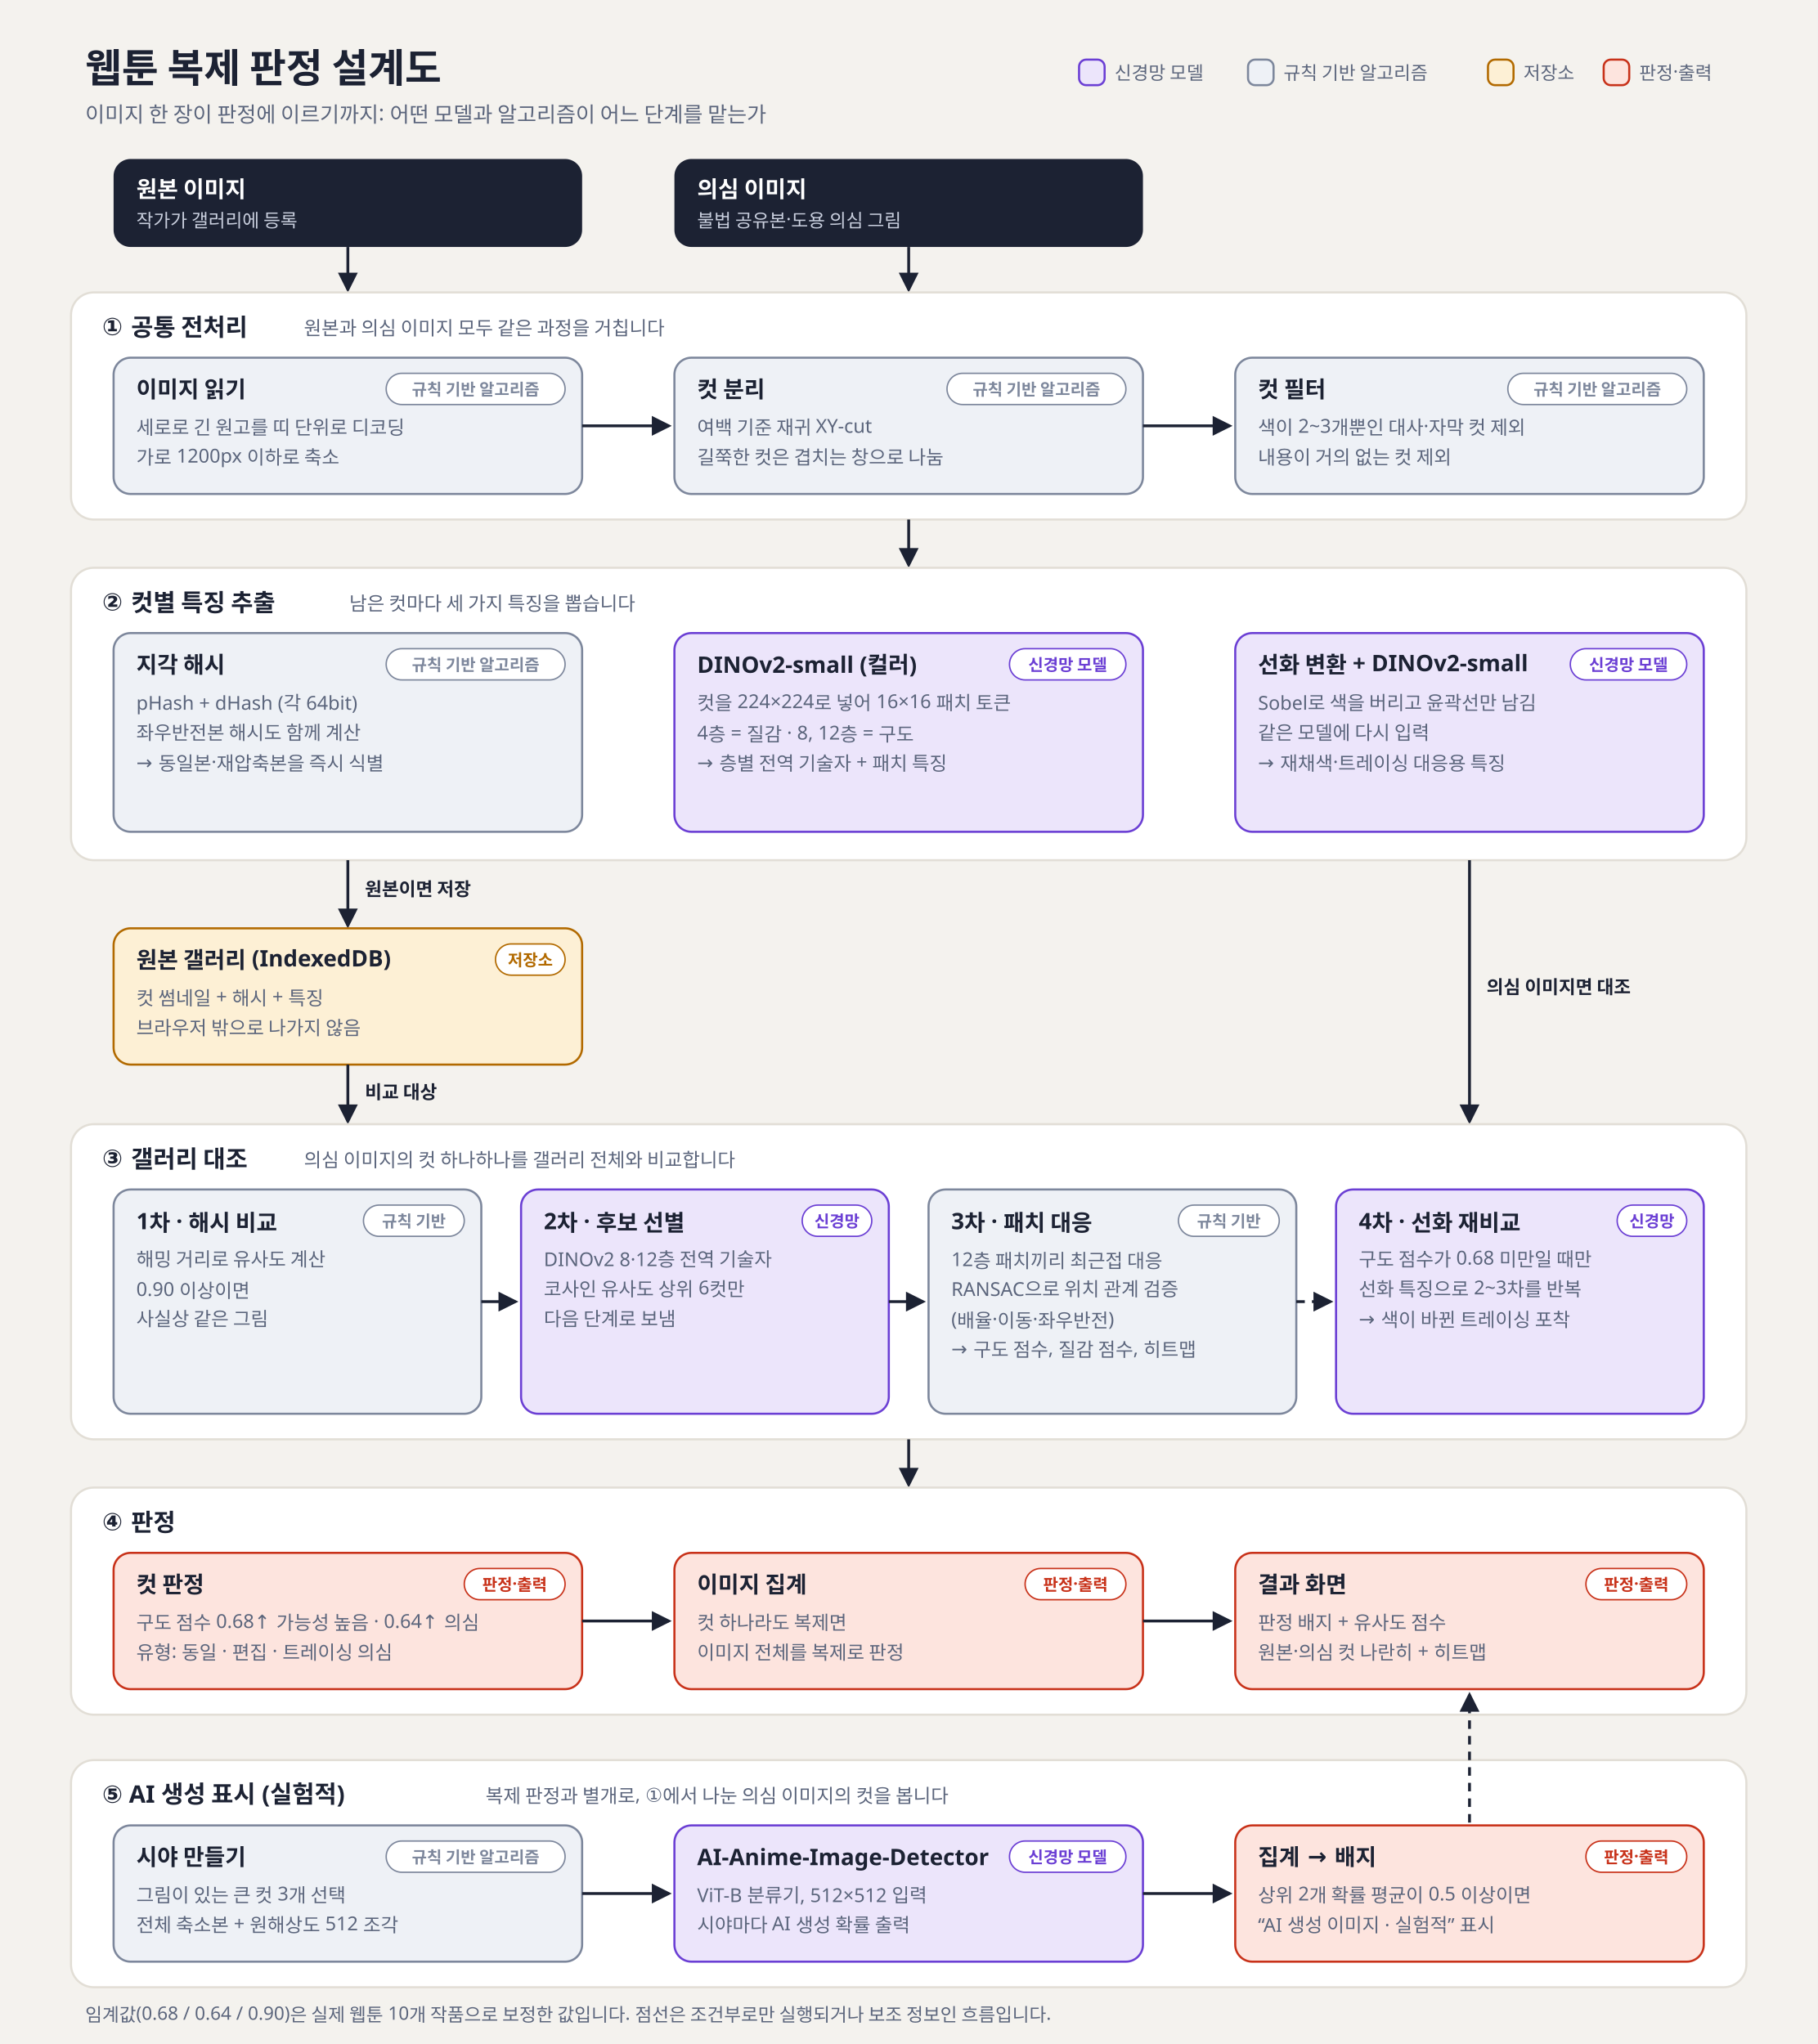
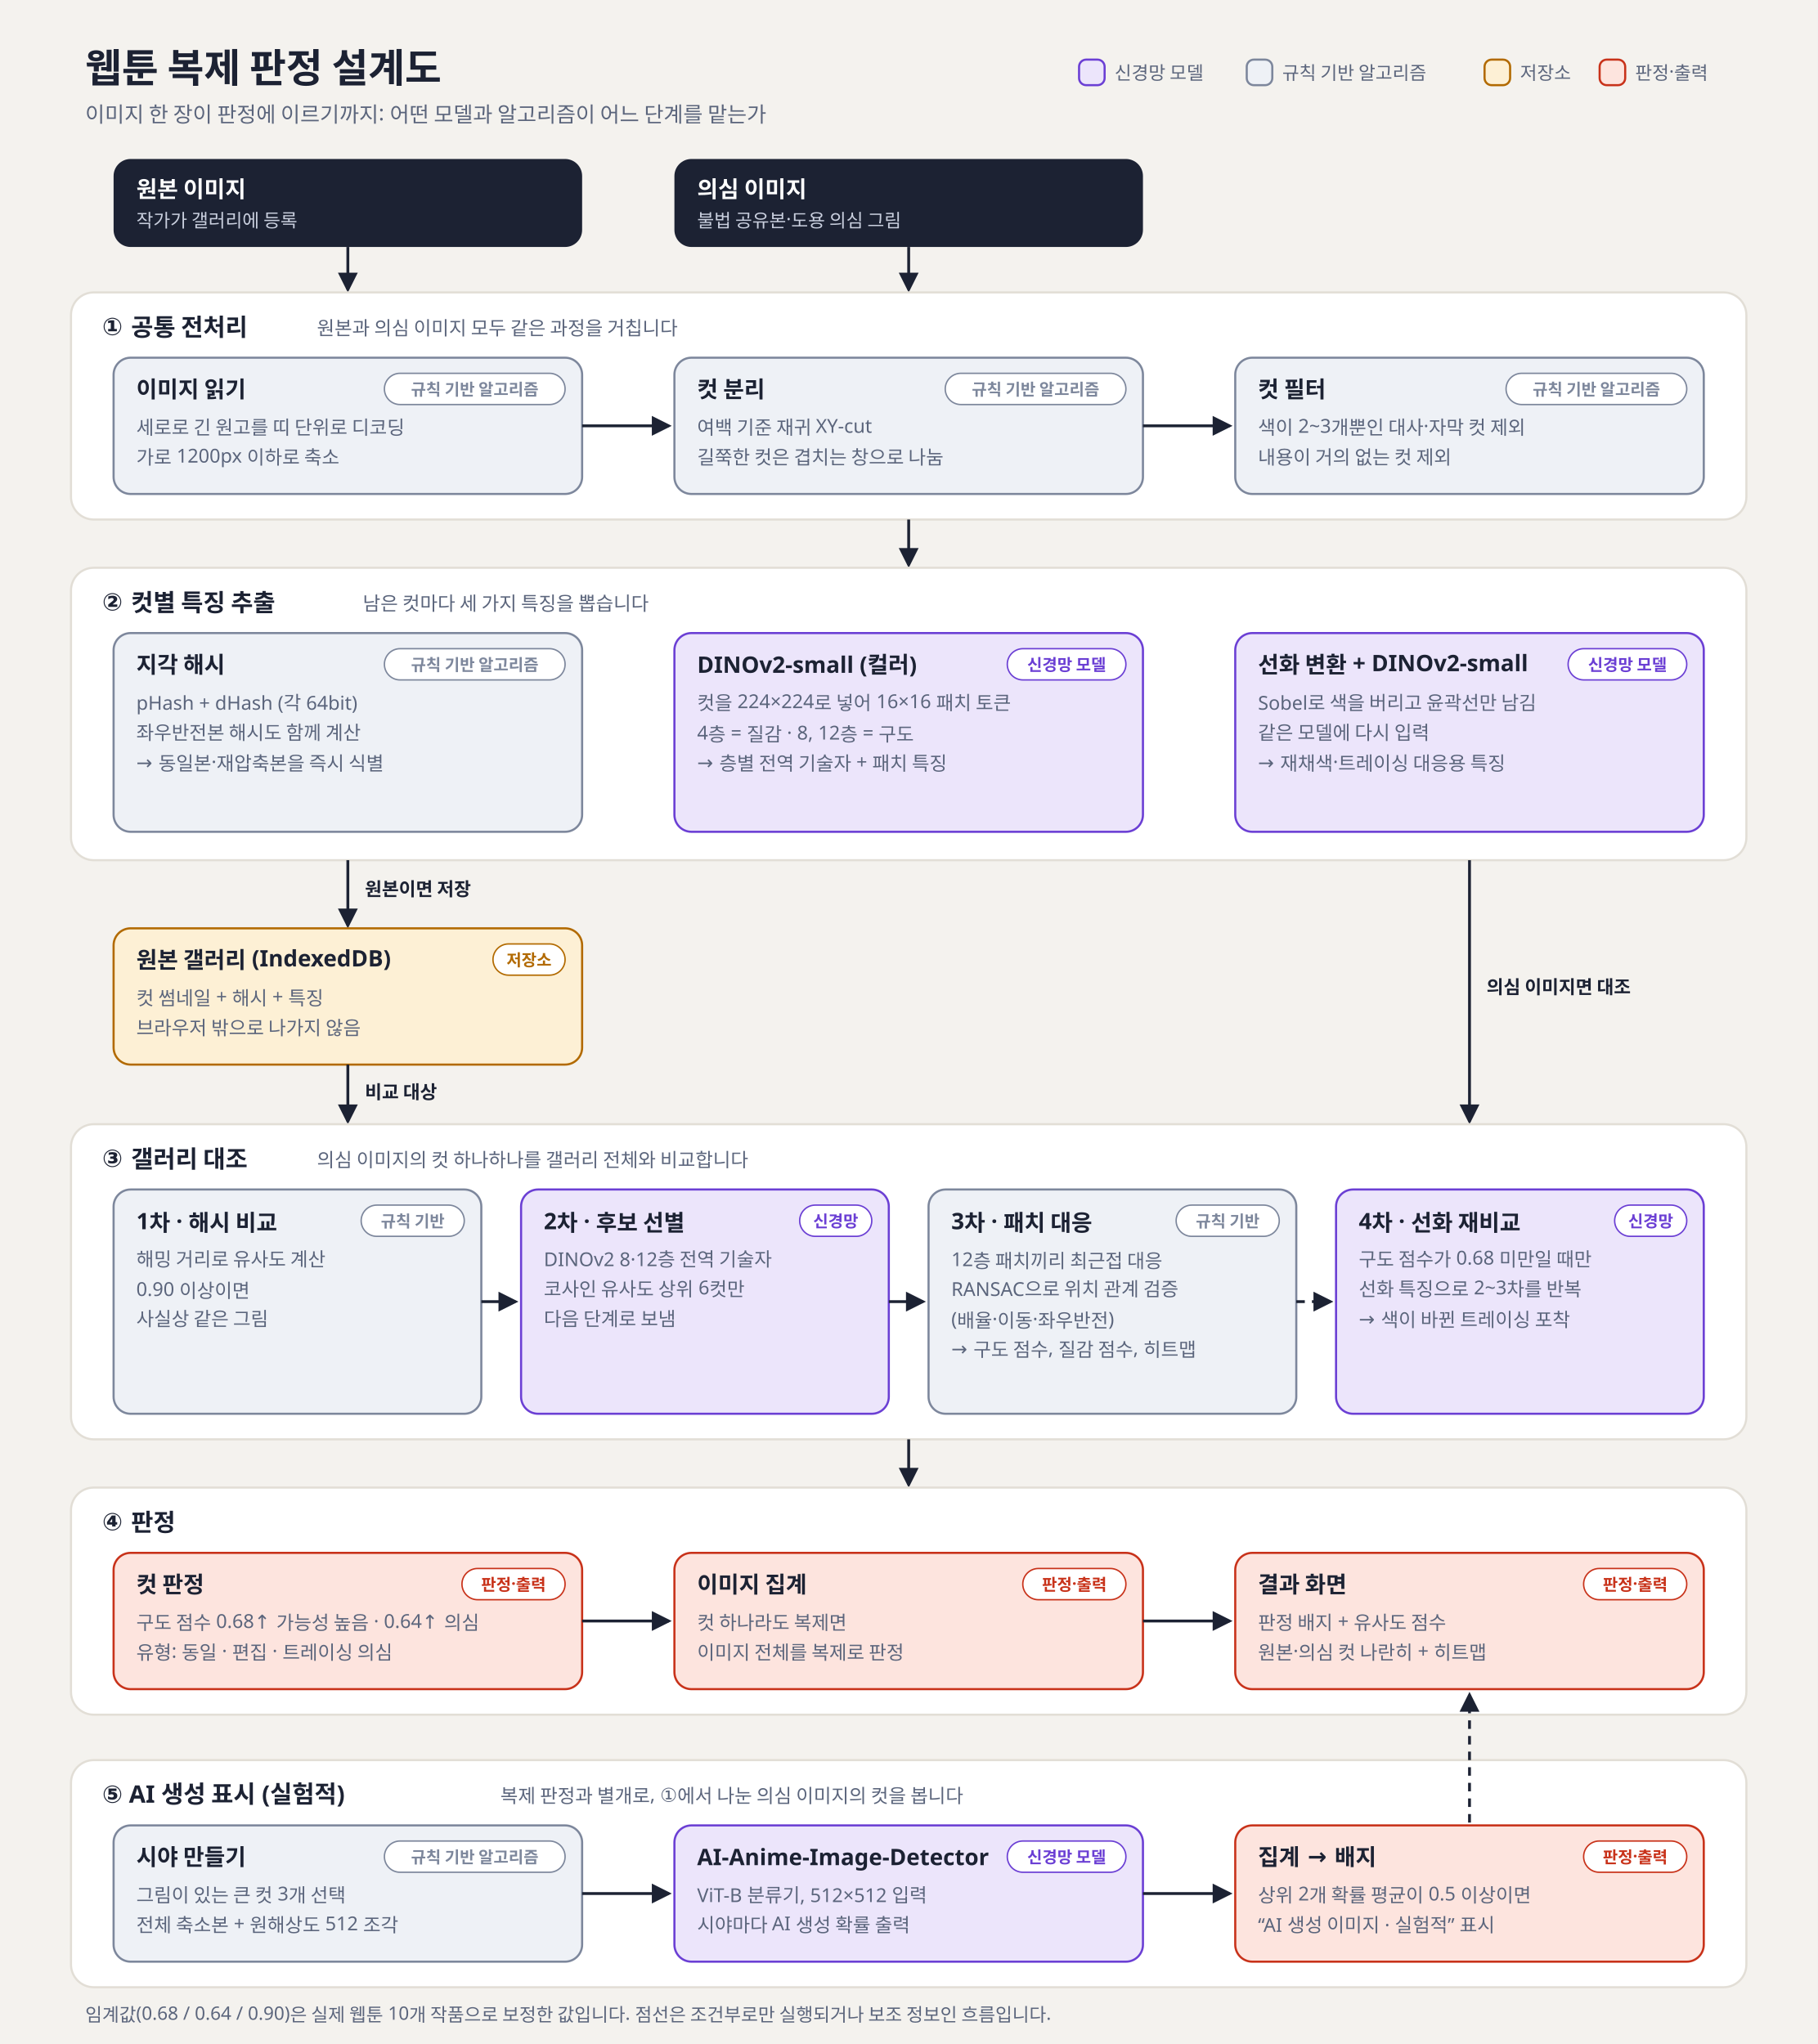
<svg xmlns="http://www.w3.org/2000/svg" viewBox="0 0 1280 1440" width="1280" height="1440" font-family="Pretendard, 'Apple SD Gothic Neo', 'Noto Sans KR', 'Malgun Gothic', sans-serif">
  <defs>
    <marker id="a" viewBox="0 0 10 10" refX="8.5" refY="5" markerWidth="7" markerHeight="7" orient="auto-start-reverse">
      <path d="M0 0 L10 5 L0 10 z" fill="#1c2233" />
    </marker>
  </defs>
  <rect width="1280" height="1440" fill="#f4f2ee" />
  <text x="60" y="58" font-size="28" font-weight="800" fill="#1c2233" text-anchor="start">웹툰 복제 판정 설계도</text>
  <text x="60" y="86" font-size="15" font-weight="400" fill="#5b657c" text-anchor="start">이미지 한 장이 판정에 이르기까지: 어떤 모델과 알고리즘이 어느 단계를 맡는가</text>
  <rect x="760" y="42" width="18" height="18" rx="5" fill="#ece5fb" stroke="#6b3fd4" stroke-width="1.5" />
  <text x="785" y="56" font-size="13" font-weight="400" fill="#5b657c" text-anchor="start">신경망 모델</text>
-   <rect x="879.0" y="42" width="18" height="18" rx="5" fill="#eef1f6" stroke="#7d879c" stroke-width="1.5" />
-   <text x="904.0" y="56" font-size="13" font-weight="400" fill="#5b657c" text-anchor="start">규칙 기반 알고리즘</text>
-   <rect x="1048.0" y="42" width="18" height="18" rx="5" fill="#fdf0d5" stroke="#b26a00" stroke-width="1.5" />
-   <text x="1073.0" y="56" font-size="13" font-weight="400" fill="#5b657c" text-anchor="start">저장소</text>
-   <rect x="1129.5" y="42" width="18" height="18" rx="5" fill="#fde4de" stroke="#c8321a" stroke-width="1.5" />
-   <text x="1154.5" y="56" font-size="13" font-weight="400" fill="#5b657c" text-anchor="start">판정·출력</text>
+   <rect x="878.1" y="42" width="18" height="18" rx="5" fill="#eef1f6" stroke="#7d879c" stroke-width="1.5" />
+   <text x="903.1" y="56" font-size="13" font-weight="400" fill="#5b657c" text-anchor="start">규칙 기반 알고리즘</text>
+   <rect x="1045.6" y="42" width="18" height="18" rx="5" fill="#fdf0d5" stroke="#b26a00" stroke-width="1.5" />
+   <text x="1070.6" y="56" font-size="13" font-weight="400" fill="#5b657c" text-anchor="start">저장소</text>
+   <rect x="1126.65" y="42" width="18" height="18" rx="5" fill="#fde4de" stroke="#c8321a" stroke-width="1.5" />
+   <text x="1151.65" y="56" font-size="13" font-weight="400" fill="#5b657c" text-anchor="start">판정·출력</text>
  <rect x="80" y="112" width="330" height="62" rx="12" fill="#1c2233" />
  <text x="96" y="139" font-size="16" font-weight="700" fill="#fff" text-anchor="start">원본 이미지</text>
  <text x="96" y="160" font-size="13" font-weight="400" fill="#c9cfde" text-anchor="start">작가가 갤러리에 등록</text>
  <line x1="245.0" y1="174" x2="245.0" y2="204" stroke="#1c2233" stroke-width="2" marker-end="url(#a)" />
  <rect x="475" y="112" width="330" height="62" rx="12" fill="#1c2233" />
  <text x="491" y="139" font-size="16" font-weight="700" fill="#fff" text-anchor="start">의심 이미지</text>
  <text x="491" y="160" font-size="13" font-weight="400" fill="#c9cfde" text-anchor="start">불법 공유본·도용 의심 그림</text>
  <line x1="640.0" y1="174" x2="640.0" y2="204" stroke="#1c2233" stroke-width="2" marker-end="url(#a)" />
  <rect x="50" y="206" width="1180" height="160" rx="16" fill="#ffffff" stroke="#e2ded6" stroke-width="1.5" />
  <text x="72" y="236" font-size="17" font-weight="800" fill="#1c2233" text-anchor="start">① 공통 전처리</text>
-   <text x="214" y="236" font-size="13.5" font-weight="400" fill="#5b657c" text-anchor="start">원본과 의심 이미지 모두 같은 과정을 거칩니다</text>
+   <text x="223.2" y="236" font-size="13.5" font-weight="400" fill="#5b657c" text-anchor="start">원본과 의심 이미지 모두 같은 과정을 거칩니다</text>
  <rect x="80" y="252" width="330" height="96" rx="12" fill="#eef1f6" stroke="#7d879c" stroke-width="1.5" />
  <text x="96" y="280" font-size="16" font-weight="700" fill="#1c2233" text-anchor="start">이미지 읽기</text>
-   <rect x="272" y="263" width="126" height="22" rx="11" fill="#fff" stroke="#7d879c" stroke-width="1" />
-   <text x="335.0" y="278.5" font-size="11.5" font-weight="700" fill="#7d879c" text-anchor="middle">규칙 기반 알고리즘</text>
+   <rect x="270.75" y="263" width="127.25" height="22" rx="11" fill="#fff" stroke="#7d879c" stroke-width="1" />
+   <text x="334.375" y="278.5" font-size="11.5" font-weight="700" fill="#7d879c" text-anchor="middle">규칙 기반 알고리즘</text>
  <text x="96" y="306" font-size="13.5" font-weight="400" fill="#5b657c" text-anchor="start">세로로 긴 원고를 띠 단위로 디코딩</text>
  <text x="96" y="327" font-size="13.5" font-weight="400" fill="#5b657c" text-anchor="start">가로 1200px 이하로 축소</text>
  <rect x="475" y="252" width="330" height="96" rx="12" fill="#eef1f6" stroke="#7d879c" stroke-width="1.5" />
  <text x="491" y="280" font-size="16" font-weight="700" fill="#1c2233" text-anchor="start">컷 분리</text>
-   <rect x="667" y="263" width="126" height="22" rx="11" fill="#fff" stroke="#7d879c" stroke-width="1" />
-   <text x="730.0" y="278.5" font-size="11.5" font-weight="700" fill="#7d879c" text-anchor="middle">규칙 기반 알고리즘</text>
+   <rect x="665.75" y="263" width="127.25" height="22" rx="11" fill="#fff" stroke="#7d879c" stroke-width="1" />
+   <text x="729.375" y="278.5" font-size="11.5" font-weight="700" fill="#7d879c" text-anchor="middle">규칙 기반 알고리즘</text>
  <text x="491" y="306" font-size="13.5" font-weight="400" fill="#5b657c" text-anchor="start">여백 기준 재귀 XY-cut</text>
  <text x="491" y="327" font-size="13.5" font-weight="400" fill="#5b657c" text-anchor="start">길쭉한 컷은 겹치는 창으로 나눔</text>
  <rect x="870" y="252" width="330" height="96" rx="12" fill="#eef1f6" stroke="#7d879c" stroke-width="1.5" />
  <text x="886" y="280" font-size="16" font-weight="700" fill="#1c2233" text-anchor="start">컷 필터</text>
-   <rect x="1062" y="263" width="126" height="22" rx="11" fill="#fff" stroke="#7d879c" stroke-width="1" />
-   <text x="1125.0" y="278.5" font-size="11.5" font-weight="700" fill="#7d879c" text-anchor="middle">규칙 기반 알고리즘</text>
+   <rect x="1060.75" y="263" width="127.25" height="22" rx="11" fill="#fff" stroke="#7d879c" stroke-width="1" />
+   <text x="1124.375" y="278.5" font-size="11.5" font-weight="700" fill="#7d879c" text-anchor="middle">규칙 기반 알고리즘</text>
  <text x="886" y="306" font-size="13.5" font-weight="400" fill="#5b657c" text-anchor="start">색이 2~3개뿐인 대사·자막 컷 제외</text>
  <text x="886" y="327" font-size="13.5" font-weight="400" fill="#5b657c" text-anchor="start">내용이 거의 없는 컷 제외</text>
  <line x1="410" y1="300" x2="471" y2="300" stroke="#1c2233" stroke-width="2" marker-end="url(#a)" />
  <line x1="805" y1="300" x2="866" y2="300" stroke="#1c2233" stroke-width="2" marker-end="url(#a)" />
  <line x1="640" y1="366" x2="640" y2="398" stroke="#1c2233" stroke-width="2" marker-end="url(#a)" />
  <rect x="50" y="400" width="1180" height="206" rx="16" fill="#ffffff" stroke="#e2ded6" stroke-width="1.5" />
  <text x="72" y="430" font-size="17" font-weight="800" fill="#1c2233" text-anchor="start">② 컷별 특징 추출</text>
-   <text x="246" y="430" font-size="13.5" font-weight="400" fill="#5b657c" text-anchor="start">남은 컷마다 세 가지 특징을 뽑습니다</text>
+   <text x="255.5" y="430" font-size="13.5" font-weight="400" fill="#5b657c" text-anchor="start">남은 컷마다 세 가지 특징을 뽑습니다</text>
  <rect x="80" y="446" width="330" height="140" rx="12" fill="#eef1f6" stroke="#7d879c" stroke-width="1.5" />
  <text x="96" y="474" font-size="16" font-weight="700" fill="#1c2233" text-anchor="start">지각 해시</text>
-   <rect x="272" y="457" width="126" height="22" rx="11" fill="#fff" stroke="#7d879c" stroke-width="1" />
-   <text x="335.0" y="472.5" font-size="11.5" font-weight="700" fill="#7d879c" text-anchor="middle">규칙 기반 알고리즘</text>
+   <rect x="270.75" y="457" width="127.25" height="22" rx="11" fill="#fff" stroke="#7d879c" stroke-width="1" />
+   <text x="334.375" y="472.5" font-size="11.5" font-weight="700" fill="#7d879c" text-anchor="middle">규칙 기반 알고리즘</text>
  <text x="96" y="500" font-size="13.5" font-weight="400" fill="#5b657c" text-anchor="start">pHash + dHash (각 64bit)</text>
  <text x="96" y="521" font-size="13.5" font-weight="400" fill="#5b657c" text-anchor="start">좌우반전본 해시도 함께 계산</text>
  <text x="96" y="542" font-size="13.5" font-weight="400" fill="#5b657c" text-anchor="start">→ 동일본·재압축본을 즉시 식별</text>
  <rect x="475" y="446" width="330" height="140" rx="12" fill="#ece5fb" stroke="#6b3fd4" stroke-width="1.5" />
  <text x="491" y="474" font-size="16" font-weight="700" fill="#1c2233" text-anchor="start">DINOv2-small (컬러)</text>
-   <rect x="711" y="457" width="82" height="22" rx="11" fill="#fff" stroke="#6b3fd4" stroke-width="1" />
-   <text x="752.0" y="472.5" font-size="11.5" font-weight="700" fill="#6b3fd4" text-anchor="middle">신경망 모델</text>
+   <rect x="709.45" y="457" width="83.55" height="22" rx="11" fill="#fff" stroke="#6b3fd4" stroke-width="1" />
+   <text x="751.225" y="472.5" font-size="11.5" font-weight="700" fill="#6b3fd4" text-anchor="middle">신경망 모델</text>
  <text x="491" y="500" font-size="13.5" font-weight="400" fill="#5b657c" text-anchor="start">컷을 224×224로 넣어 16×16 패치 토큰</text>
  <text x="491" y="521" font-size="13.5" font-weight="400" fill="#5b657c" text-anchor="start">4층 = 질감 · 8, 12층 = 구도</text>
  <text x="491" y="542" font-size="13.5" font-weight="400" fill="#5b657c" text-anchor="start">→ 층별 전역 기술자 + 패치 특징</text>
  <rect x="870" y="446" width="330" height="140" rx="12" fill="#ece5fb" stroke="#6b3fd4" stroke-width="1.5" />
  <text x="886" y="474" font-size="16" font-weight="700" fill="#1c2233" text-anchor="start">선화 변환 + DINOv2-small</text>
-   <rect x="1106" y="457" width="82" height="22" rx="11" fill="#fff" stroke="#6b3fd4" stroke-width="1" />
-   <text x="1147.0" y="472.5" font-size="11.5" font-weight="700" fill="#6b3fd4" text-anchor="middle">신경망 모델</text>
+   <rect x="1104.45" y="457" width="83.55" height="22" rx="11" fill="#fff" stroke="#6b3fd4" stroke-width="1" />
+   <text x="1146.225" y="472.5" font-size="11.5" font-weight="700" fill="#6b3fd4" text-anchor="middle">신경망 모델</text>
  <text x="886" y="500" font-size="13.5" font-weight="400" fill="#5b657c" text-anchor="start">Sobel로 색을 버리고 윤곽선만 남김</text>
  <text x="886" y="521" font-size="13.5" font-weight="400" fill="#5b657c" text-anchor="start">같은 모델에 다시 입력</text>
  <text x="886" y="542" font-size="13.5" font-weight="400" fill="#5b657c" text-anchor="start">→ 재채색·트레이싱 대응용 특징</text>
  <line x1="245.0" y1="606" x2="245.0" y2="652" stroke="#1c2233" stroke-width="2" marker-end="url(#a)" />
  <text x="257.0" y="631.0" font-size="13" font-weight="700" fill="#1c2233" text-anchor="start">원본이면 저장</text>
  <rect x="80" y="654" width="330" height="96" rx="12" fill="#fdf0d5" stroke="#b26a00" stroke-width="1.5" />
  <text x="96" y="682" font-size="16" font-weight="700" fill="#1c2233" text-anchor="start">원본 갤러리 (IndexedDB)</text>
-   <rect x="349" y="665" width="49" height="22" rx="11" fill="#fff" stroke="#b26a00" stroke-width="1" />
-   <text x="373.5" y="680.5" font-size="11.5" font-weight="700" fill="#b26a00" text-anchor="middle">저장소</text>
+   <rect x="347.225" y="665" width="50.775" height="22" rx="11" fill="#fff" stroke="#b26a00" stroke-width="1" />
+   <text x="372.613" y="680.5" font-size="11.5" font-weight="700" fill="#b26a00" text-anchor="middle">저장소</text>
  <text x="96" y="708" font-size="13.5" font-weight="400" fill="#5b657c" text-anchor="start">컷 썸네일 + 해시 + 특징</text>
  <text x="96" y="729" font-size="13.5" font-weight="400" fill="#5b657c" text-anchor="start">브라우저 밖으로 나가지 않음</text>
  <path d="M 1035.0 606 V 790" fill="none" stroke="#1c2233" stroke-width="2" marker-end="url(#a)" />
  <text x="1047.0" y="700" font-size="13" font-weight="700" fill="#1c2233" text-anchor="start">의심 이미지면 대조</text>
  <line x1="245.0" y1="750" x2="245.0" y2="790" stroke="#1c2233" stroke-width="2" marker-end="url(#a)" />
  <text x="257.0" y="774.0" font-size="13" font-weight="700" fill="#1c2233" text-anchor="start">비교 대상</text>
  <rect x="50" y="792" width="1180" height="222" rx="16" fill="#ffffff" stroke="#e2ded6" stroke-width="1.5" />
  <text x="72" y="822" font-size="17" font-weight="800" fill="#1c2233" text-anchor="start">③ 갤러리 대조</text>
-   <text x="214" y="822" font-size="13.5" font-weight="400" fill="#5b657c" text-anchor="start">의심 이미지의 컷 하나하나를 갤러리 전체와 비교합니다</text>
+   <text x="223.2" y="822" font-size="13.5" font-weight="400" fill="#5b657c" text-anchor="start">의심 이미지의 컷 하나하나를 갤러리 전체와 비교합니다</text>
  <rect x="80" y="838" width="259" height="158" rx="12" fill="#eef1f6" stroke="#7d879c" stroke-width="1.5" />
  <text x="96" y="866" font-size="16" font-weight="700" fill="#1c2233" text-anchor="start">1차 · 해시 비교</text>
-   <rect x="256" y="849" width="71" height="22" rx="11" fill="#fff" stroke="#7d879c" stroke-width="1" />
-   <text x="291.5" y="864.5" font-size="11.5" font-weight="700" fill="#7d879c" text-anchor="middle">규칙 기반</text>
+   <rect x="254.375" y="849" width="72.625" height="22" rx="11" fill="#fff" stroke="#7d879c" stroke-width="1" />
+   <text x="290.688" y="864.5" font-size="11.5" font-weight="700" fill="#7d879c" text-anchor="middle">규칙 기반</text>
  <text x="96" y="892" font-size="13.5" font-weight="400" fill="#5b657c" text-anchor="start">해밍 거리로 유사도 계산</text>
  <text x="96" y="913" font-size="13.5" font-weight="400" fill="#5b657c" text-anchor="start">0.90 이상이면</text>
  <text x="96" y="934" font-size="13.5" font-weight="400" fill="#5b657c" text-anchor="start">사실상 같은 그림</text>
  <rect x="367" y="838" width="259" height="158" rx="12" fill="#ece5fb" stroke="#6b3fd4" stroke-width="1.5" />
  <text x="383" y="866" font-size="16" font-weight="700" fill="#1c2233" text-anchor="start">2차 · 후보 선별</text>
-   <rect x="565" y="849" width="49" height="22" rx="11" fill="#fff" stroke="#6b3fd4" stroke-width="1" />
-   <text x="589.5" y="864.5" font-size="11.5" font-weight="700" fill="#6b3fd4" text-anchor="middle">신경망</text>
+   <rect x="563.225" y="849" width="50.775" height="22" rx="11" fill="#fff" stroke="#6b3fd4" stroke-width="1" />
+   <text x="588.612" y="864.5" font-size="11.5" font-weight="700" fill="#6b3fd4" text-anchor="middle">신경망</text>
  <text x="383" y="892" font-size="13.5" font-weight="400" fill="#5b657c" text-anchor="start">DINOv2 8·12층 전역 기술자</text>
  <text x="383" y="913" font-size="13.5" font-weight="400" fill="#5b657c" text-anchor="start">코사인 유사도 상위 6컷만</text>
  <text x="383" y="934" font-size="13.5" font-weight="400" fill="#5b657c" text-anchor="start">다음 단계로 보냄</text>
  <rect x="654" y="838" width="259" height="158" rx="12" fill="#eef1f6" stroke="#7d879c" stroke-width="1.5" />
  <text x="670" y="866" font-size="16" font-weight="700" fill="#1c2233" text-anchor="start">3차 · 패치 대응</text>
-   <rect x="830" y="849" width="71" height="22" rx="11" fill="#fff" stroke="#7d879c" stroke-width="1" />
-   <text x="865.5" y="864.5" font-size="11.5" font-weight="700" fill="#7d879c" text-anchor="middle">규칙 기반</text>
+   <rect x="828.375" y="849" width="72.625" height="22" rx="11" fill="#fff" stroke="#7d879c" stroke-width="1" />
+   <text x="864.688" y="864.5" font-size="11.5" font-weight="700" fill="#7d879c" text-anchor="middle">규칙 기반</text>
  <text x="670" y="892" font-size="13.5" font-weight="400" fill="#5b657c" text-anchor="start">12층 패치끼리 최근접 대응</text>
  <text x="670" y="913" font-size="13.5" font-weight="400" fill="#5b657c" text-anchor="start">RANSAC으로 위치 관계 검증</text>
  <text x="670" y="934" font-size="13.5" font-weight="400" fill="#5b657c" text-anchor="start">(배율·이동·좌우반전)</text>
  <text x="670" y="955" font-size="13.5" font-weight="400" fill="#5b657c" text-anchor="start">→ 구도 점수, 질감 점수, 히트맵</text>
  <rect x="941" y="838" width="259" height="158" rx="12" fill="#ece5fb" stroke="#6b3fd4" stroke-width="1.5" />
  <text x="957" y="866" font-size="16" font-weight="700" fill="#1c2233" text-anchor="start">4차 · 선화 재비교</text>
-   <rect x="1139" y="849" width="49" height="22" rx="11" fill="#fff" stroke="#6b3fd4" stroke-width="1" />
-   <text x="1163.5" y="864.5" font-size="11.5" font-weight="700" fill="#6b3fd4" text-anchor="middle">신경망</text>
+   <rect x="1137.225" y="849" width="50.775" height="22" rx="11" fill="#fff" stroke="#6b3fd4" stroke-width="1" />
+   <text x="1162.612" y="864.5" font-size="11.5" font-weight="700" fill="#6b3fd4" text-anchor="middle">신경망</text>
  <text x="957" y="892" font-size="13.5" font-weight="400" fill="#5b657c" text-anchor="start">구도 점수가 0.68 미만일 때만</text>
  <text x="957" y="913" font-size="13.5" font-weight="400" fill="#5b657c" text-anchor="start">선화 특징으로 2~3차를 반복</text>
  <text x="957" y="934" font-size="13.5" font-weight="400" fill="#5b657c" text-anchor="start">→ 색이 바뀐 트레이싱 포착</text>
  <line x1="339" y1="917" x2="363" y2="917" stroke="#1c2233" stroke-width="2" marker-end="url(#a)" />
  <line x1="626" y1="917" x2="650" y2="917" stroke="#1c2233" stroke-width="2" marker-end="url(#a)" />
  <line x1="913" y1="917" x2="937" y2="917" stroke="#1c2233" stroke-width="2" marker-end="url(#a)" stroke-dasharray="6 5" />
  <line x1="640" y1="1014" x2="640" y2="1046" stroke="#1c2233" stroke-width="2" marker-end="url(#a)" />
  <rect x="50" y="1048" width="1180" height="160" rx="16" fill="#ffffff" stroke="#e2ded6" stroke-width="1.5" />
  <text x="72" y="1078" font-size="17" font-weight="800" fill="#1c2233" text-anchor="start">④ 판정</text>
  <rect x="80" y="1094" width="330" height="96" rx="12" fill="#fde4de" stroke="#c8321a" stroke-width="1.5" />
  <text x="96" y="1122" font-size="16" font-weight="700" fill="#1c2233" text-anchor="start">컷 판정</text>
-   <rect x="327" y="1105" width="71" height="22" rx="11" fill="#fff" stroke="#c8321a" stroke-width="1" />
-   <text x="362.5" y="1120.5" font-size="11.5" font-weight="700" fill="#c8321a" text-anchor="middle">판정·출력</text>
+   <rect x="325.375" y="1105" width="72.625" height="22" rx="11" fill="#fff" stroke="#c8321a" stroke-width="1" />
+   <text x="361.688" y="1120.5" font-size="11.5" font-weight="700" fill="#c8321a" text-anchor="middle">판정·출력</text>
  <text x="96" y="1148" font-size="13.5" font-weight="400" fill="#5b657c" text-anchor="start">구도 점수 0.68↑ 가능성 높음 · 0.64↑ 의심</text>
  <text x="96" y="1169" font-size="13.5" font-weight="400" fill="#5b657c" text-anchor="start">유형: 동일 · 편집 · 트레이싱 의심</text>
  <rect x="475" y="1094" width="330" height="96" rx="12" fill="#fde4de" stroke="#c8321a" stroke-width="1.5" />
  <text x="491" y="1122" font-size="16" font-weight="700" fill="#1c2233" text-anchor="start">이미지 집계</text>
-   <rect x="722" y="1105" width="71" height="22" rx="11" fill="#fff" stroke="#c8321a" stroke-width="1" />
-   <text x="757.5" y="1120.5" font-size="11.5" font-weight="700" fill="#c8321a" text-anchor="middle">판정·출력</text>
+   <rect x="720.375" y="1105" width="72.625" height="22" rx="11" fill="#fff" stroke="#c8321a" stroke-width="1" />
+   <text x="756.688" y="1120.5" font-size="11.5" font-weight="700" fill="#c8321a" text-anchor="middle">판정·출력</text>
  <text x="491" y="1148" font-size="13.5" font-weight="400" fill="#5b657c" text-anchor="start">컷 하나라도 복제면</text>
  <text x="491" y="1169" font-size="13.5" font-weight="400" fill="#5b657c" text-anchor="start">이미지 전체를 복제로 판정</text>
  <rect x="870" y="1094" width="330" height="96" rx="12" fill="#fde4de" stroke="#c8321a" stroke-width="1.5" />
  <text x="886" y="1122" font-size="16" font-weight="700" fill="#1c2233" text-anchor="start">결과 화면</text>
-   <rect x="1117" y="1105" width="71" height="22" rx="11" fill="#fff" stroke="#c8321a" stroke-width="1" />
-   <text x="1152.5" y="1120.5" font-size="11.5" font-weight="700" fill="#c8321a" text-anchor="middle">판정·출력</text>
+   <rect x="1115.375" y="1105" width="72.625" height="22" rx="11" fill="#fff" stroke="#c8321a" stroke-width="1" />
+   <text x="1151.688" y="1120.5" font-size="11.5" font-weight="700" fill="#c8321a" text-anchor="middle">판정·출력</text>
  <text x="886" y="1148" font-size="13.5" font-weight="400" fill="#5b657c" text-anchor="start">판정 배지 + 유사도 점수</text>
  <text x="886" y="1169" font-size="13.5" font-weight="400" fill="#5b657c" text-anchor="start">원본·의심 컷 나란히 + 히트맵</text>
  <line x1="410" y1="1142" x2="471" y2="1142" stroke="#1c2233" stroke-width="2" marker-end="url(#a)" />
  <line x1="805" y1="1142" x2="866" y2="1142" stroke="#1c2233" stroke-width="2" marker-end="url(#a)" />
  <rect x="50" y="1240" width="1180" height="160" rx="16" fill="#ffffff" stroke="#e2ded6" stroke-width="1.5" />
  <text x="72" y="1270" font-size="17" font-weight="800" fill="#1c2233" text-anchor="start">⑤ AI 생성 표시 (실험적)</text>
-   <text x="342" y="1270" font-size="13.5" font-weight="400" fill="#5b657c" text-anchor="start">복제 판정과 별개로, ①에서 나눈 의심 이미지의 컷을 봅니다</text>
+   <text x="352.4" y="1270" font-size="13.5" font-weight="400" fill="#5b657c" text-anchor="start">복제 판정과 별개로, ①에서 나눈 의심 이미지의 컷을 봅니다</text>
  <rect x="80" y="1286" width="330" height="96" rx="12" fill="#eef1f6" stroke="#7d879c" stroke-width="1.5" />
  <text x="96" y="1314" font-size="16" font-weight="700" fill="#1c2233" text-anchor="start">시야 만들기</text>
-   <rect x="272" y="1297" width="126" height="22" rx="11" fill="#fff" stroke="#7d879c" stroke-width="1" />
-   <text x="335.0" y="1312.5" font-size="11.5" font-weight="700" fill="#7d879c" text-anchor="middle">규칙 기반 알고리즘</text>
+   <rect x="270.75" y="1297" width="127.25" height="22" rx="11" fill="#fff" stroke="#7d879c" stroke-width="1" />
+   <text x="334.375" y="1312.5" font-size="11.5" font-weight="700" fill="#7d879c" text-anchor="middle">규칙 기반 알고리즘</text>
  <text x="96" y="1340" font-size="13.5" font-weight="400" fill="#5b657c" text-anchor="start">그림이 있는 큰 컷 3개 선택</text>
  <text x="96" y="1361" font-size="13.5" font-weight="400" fill="#5b657c" text-anchor="start">전체 축소본 + 원해상도 512 조각</text>
  <rect x="475" y="1286" width="330" height="96" rx="12" fill="#ece5fb" stroke="#6b3fd4" stroke-width="1.5" />
  <text x="491" y="1314" font-size="16" font-weight="700" fill="#1c2233" text-anchor="start">AI-Anime-Image-Detector</text>
-   <rect x="711" y="1297" width="82" height="22" rx="11" fill="#fff" stroke="#6b3fd4" stroke-width="1" />
-   <text x="752.0" y="1312.5" font-size="11.5" font-weight="700" fill="#6b3fd4" text-anchor="middle">신경망 모델</text>
+   <rect x="709.45" y="1297" width="83.55" height="22" rx="11" fill="#fff" stroke="#6b3fd4" stroke-width="1" />
+   <text x="751.225" y="1312.5" font-size="11.5" font-weight="700" fill="#6b3fd4" text-anchor="middle">신경망 모델</text>
  <text x="491" y="1340" font-size="13.5" font-weight="400" fill="#5b657c" text-anchor="start">ViT-B 분류기, 512×512 입력</text>
  <text x="491" y="1361" font-size="13.5" font-weight="400" fill="#5b657c" text-anchor="start">시야마다 AI 생성 확률 출력</text>
  <rect x="870" y="1286" width="330" height="96" rx="12" fill="#fde4de" stroke="#c8321a" stroke-width="1.5" />
  <text x="886" y="1314" font-size="16" font-weight="700" fill="#1c2233" text-anchor="start">집계 → 배지</text>
-   <rect x="1117" y="1297" width="71" height="22" rx="11" fill="#fff" stroke="#c8321a" stroke-width="1" />
-   <text x="1152.5" y="1312.5" font-size="11.5" font-weight="700" fill="#c8321a" text-anchor="middle">판정·출력</text>
+   <rect x="1115.375" y="1297" width="72.625" height="22" rx="11" fill="#fff" stroke="#c8321a" stroke-width="1" />
+   <text x="1151.688" y="1312.5" font-size="11.5" font-weight="700" fill="#c8321a" text-anchor="middle">판정·출력</text>
  <text x="886" y="1340" font-size="13.5" font-weight="400" fill="#5b657c" text-anchor="start">상위 2개 확률 평균이 0.5 이상이면</text>
  <text x="886" y="1361" font-size="13.5" font-weight="400" fill="#5b657c" text-anchor="start">“AI 생성 이미지 · 실험적” 표시</text>
  <line x1="410" y1="1334" x2="471" y2="1334" stroke="#1c2233" stroke-width="2" marker-end="url(#a)" />
  <line x1="805" y1="1334" x2="866" y2="1334" stroke="#1c2233" stroke-width="2" marker-end="url(#a)" />
  <line x1="1035.0" y1="1284" x2="1035.0" y2="1194" stroke="#1c2233" stroke-width="2" marker-end="url(#a)" stroke-dasharray="6 5" />
  <text x="60" y="1424" font-size="13" font-weight="400" fill="#5b657c" text-anchor="start">임계값(0.68 / 0.64 / 0.90)은 실제 웹툰 10개 작품으로 보정한 값입니다. 점선은 조건부로만 실행되거나 보조 정보인 흐름입니다.</text>
</svg>
